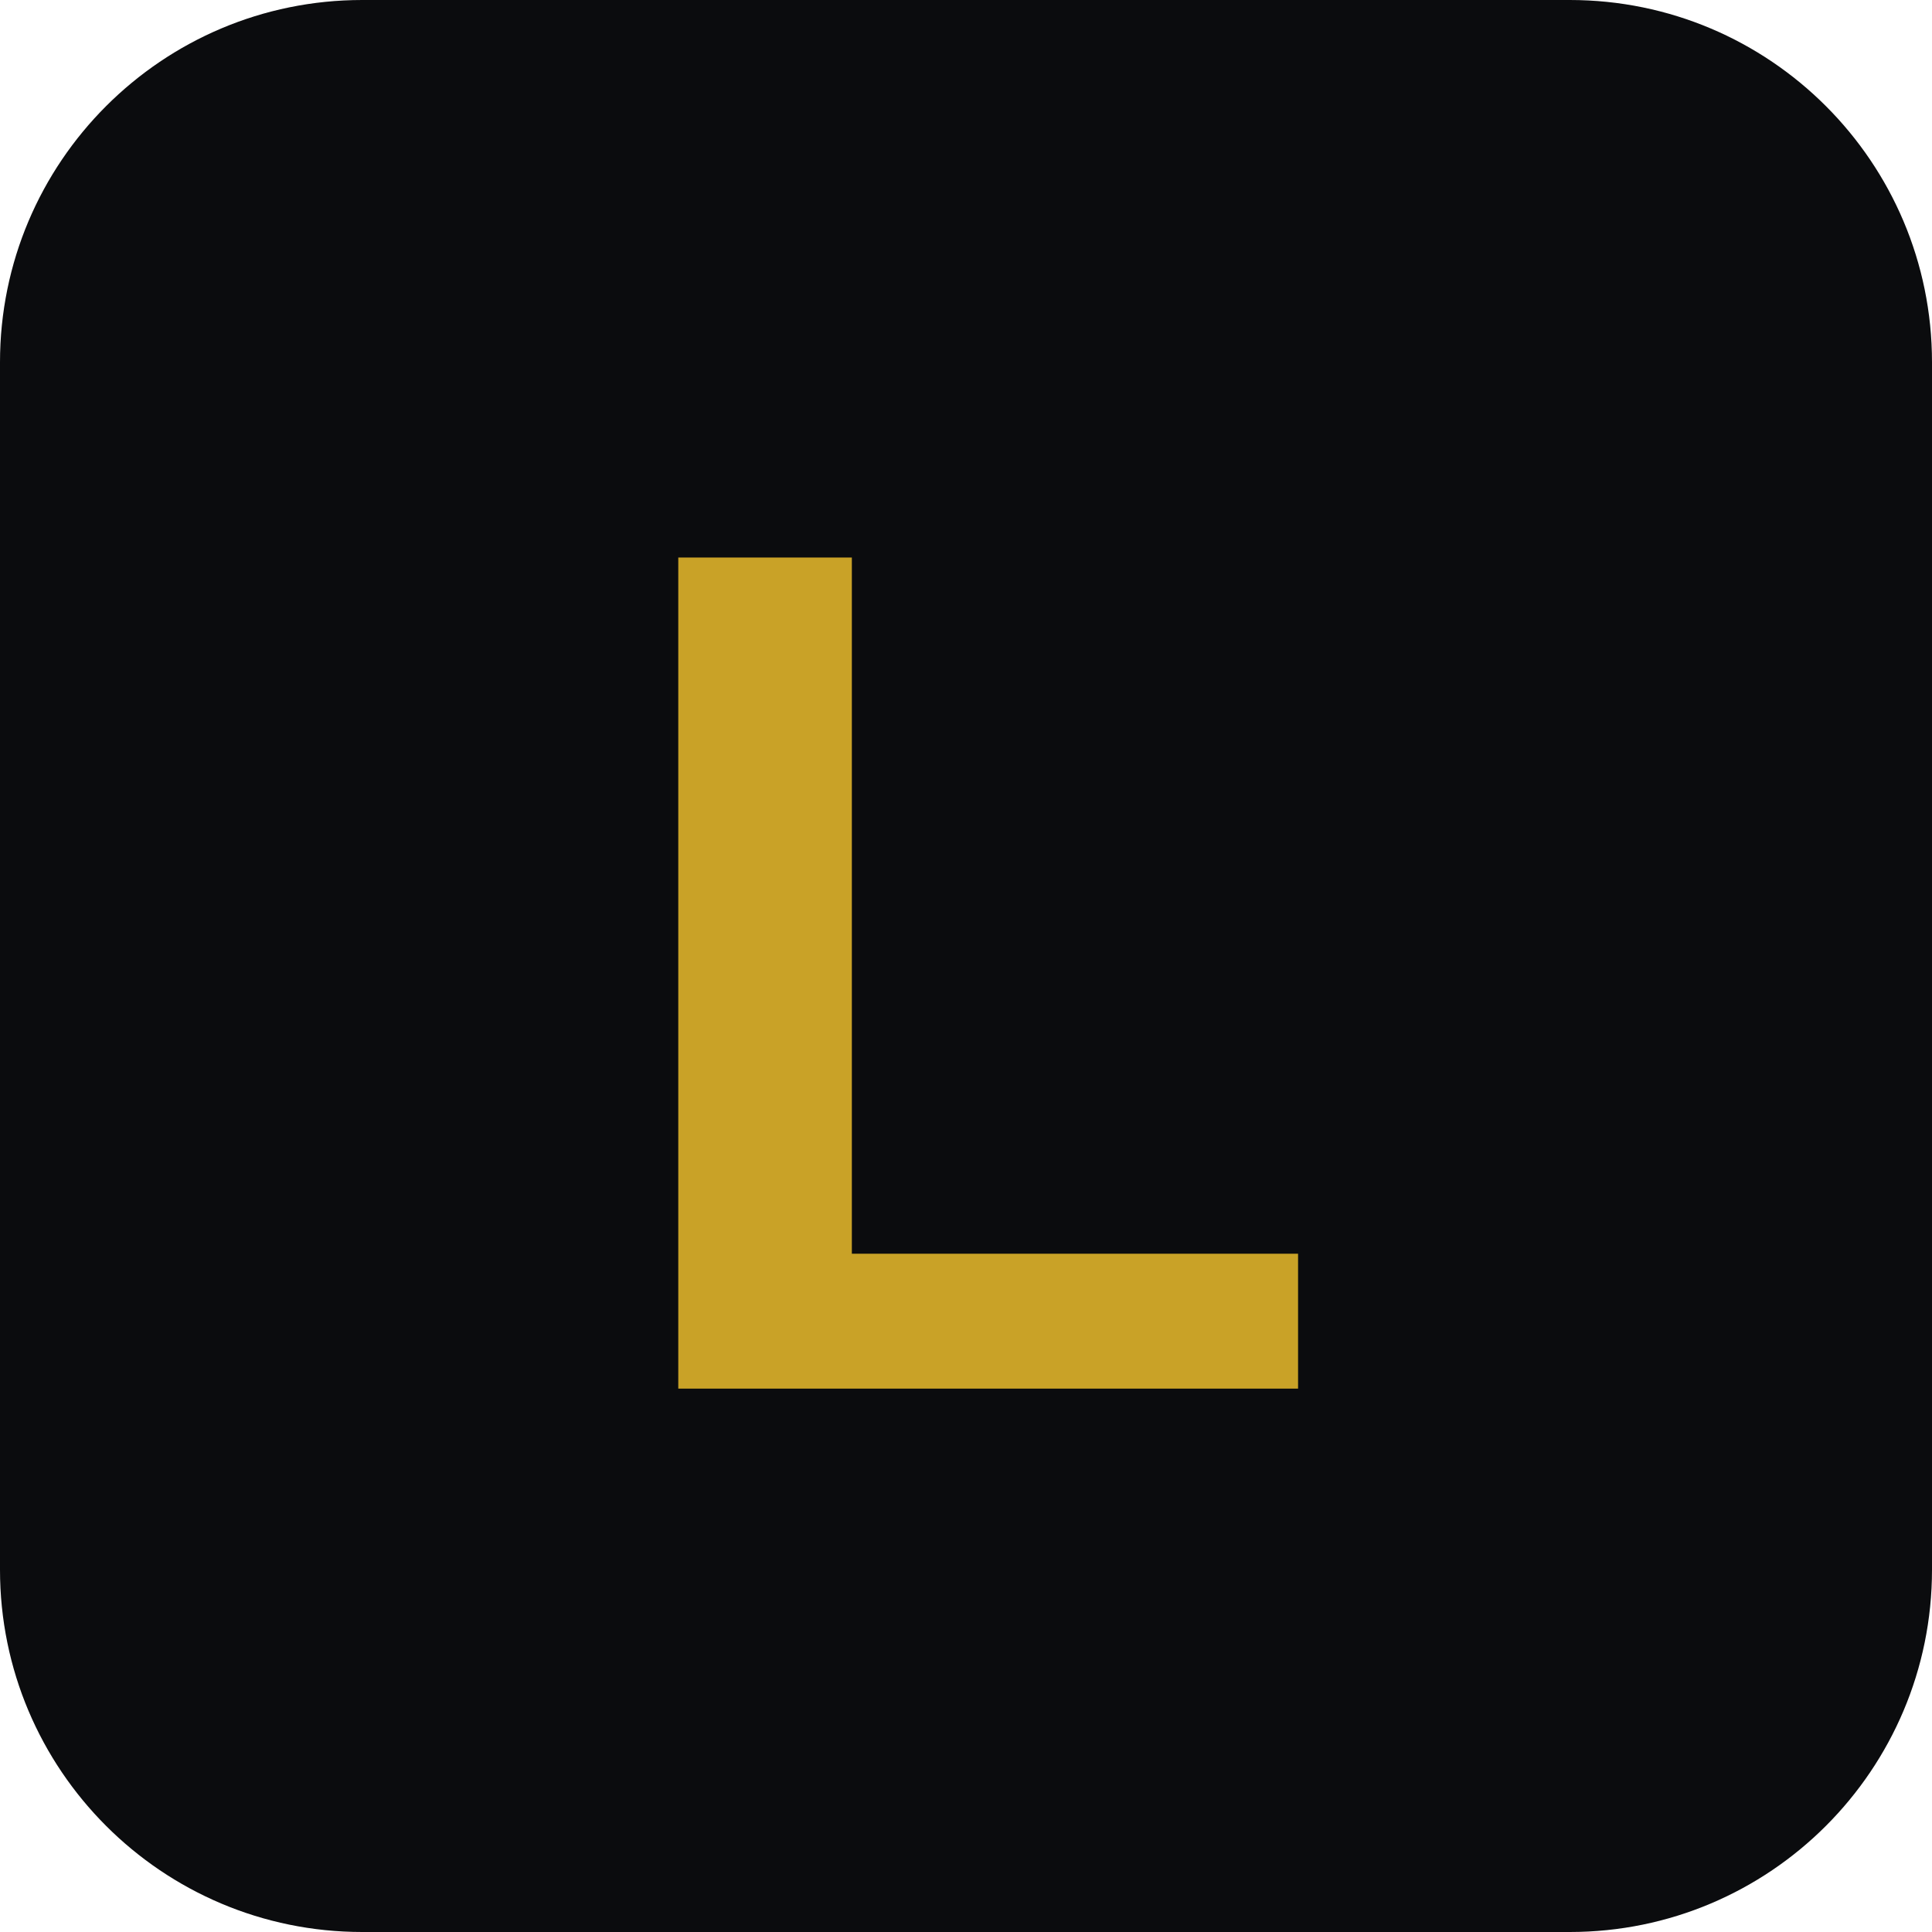
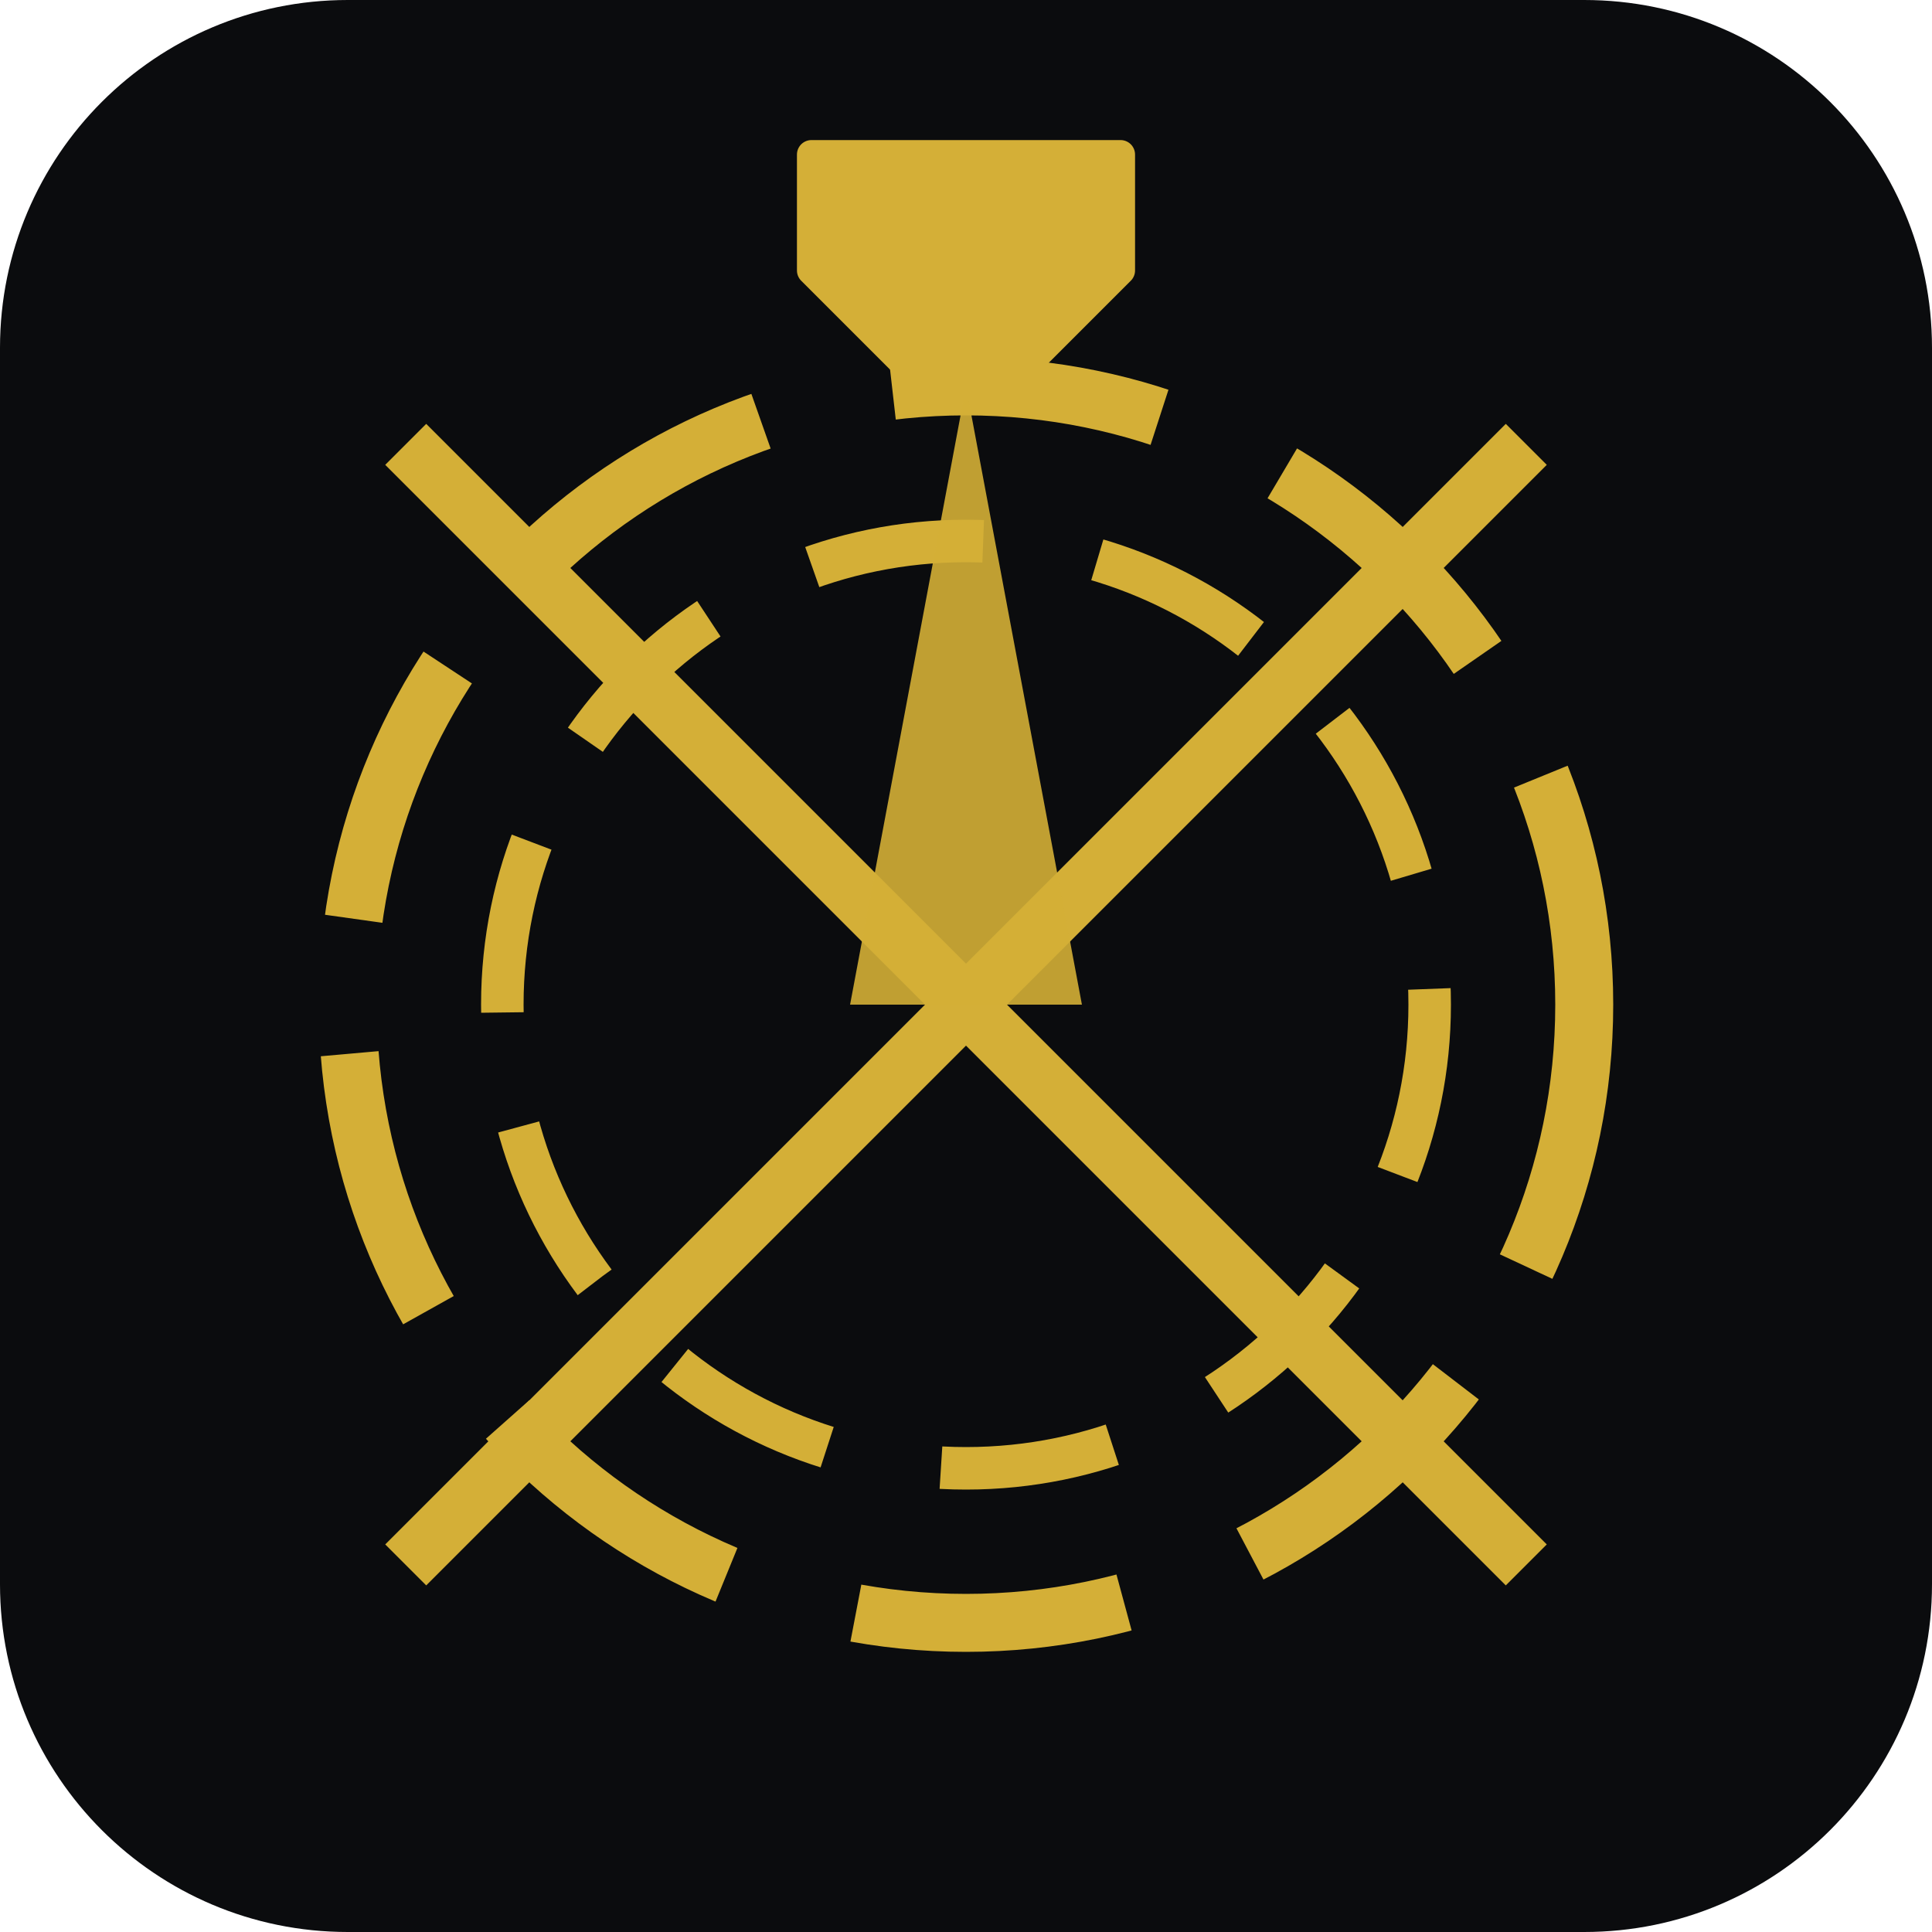
- <svg xmlns="http://www.w3.org/2000/svg" width="32" height="32" viewBox="0 0 32 32">
-   <rect width="32" height="32" rx="6" fill="#0B0C0E" />
-   <text x="16" y="23" text-anchor="middle" font-family="Arial, Helvetica, sans-serif" font-weight="700" font-size="20" fill="#C9A227">L</text>
+ <svg xmlns="http://www.w3.org/2000/svg" width="32" height="32" viewBox="0 0 100 100">
+   <rect width="100" height="100" rx="18" fill="#0B0C0E" />
+   <circle cx="50" cy="52" r="32" stroke="#D4AF37" stroke-width="3" stroke-dasharray="14 7" fill="none" />
+   <circle cx="50" cy="52" r="24" stroke="#D4AF37" stroke-width="2.2" stroke-dasharray="9 6" fill="none" />
+   <line x1="21" y1="23" x2="79" y2="81" stroke="#D4AF37" stroke-width="3" />
+   <line x1="79" y1="23" x2="21" y2="81" stroke="#D4AF37" stroke-width="3" />
+   <path d="M50 20 L44 52 L56 52 Z" fill="#D4AF37" fill-opacity="0.9" />
+   <path d="M42 8 H58 V14 L52 20 H48 L42 14 Z" fill="#D4AF37" stroke="#D4AF37" stroke-width="1.5" stroke-linejoin="round" />
</svg>
